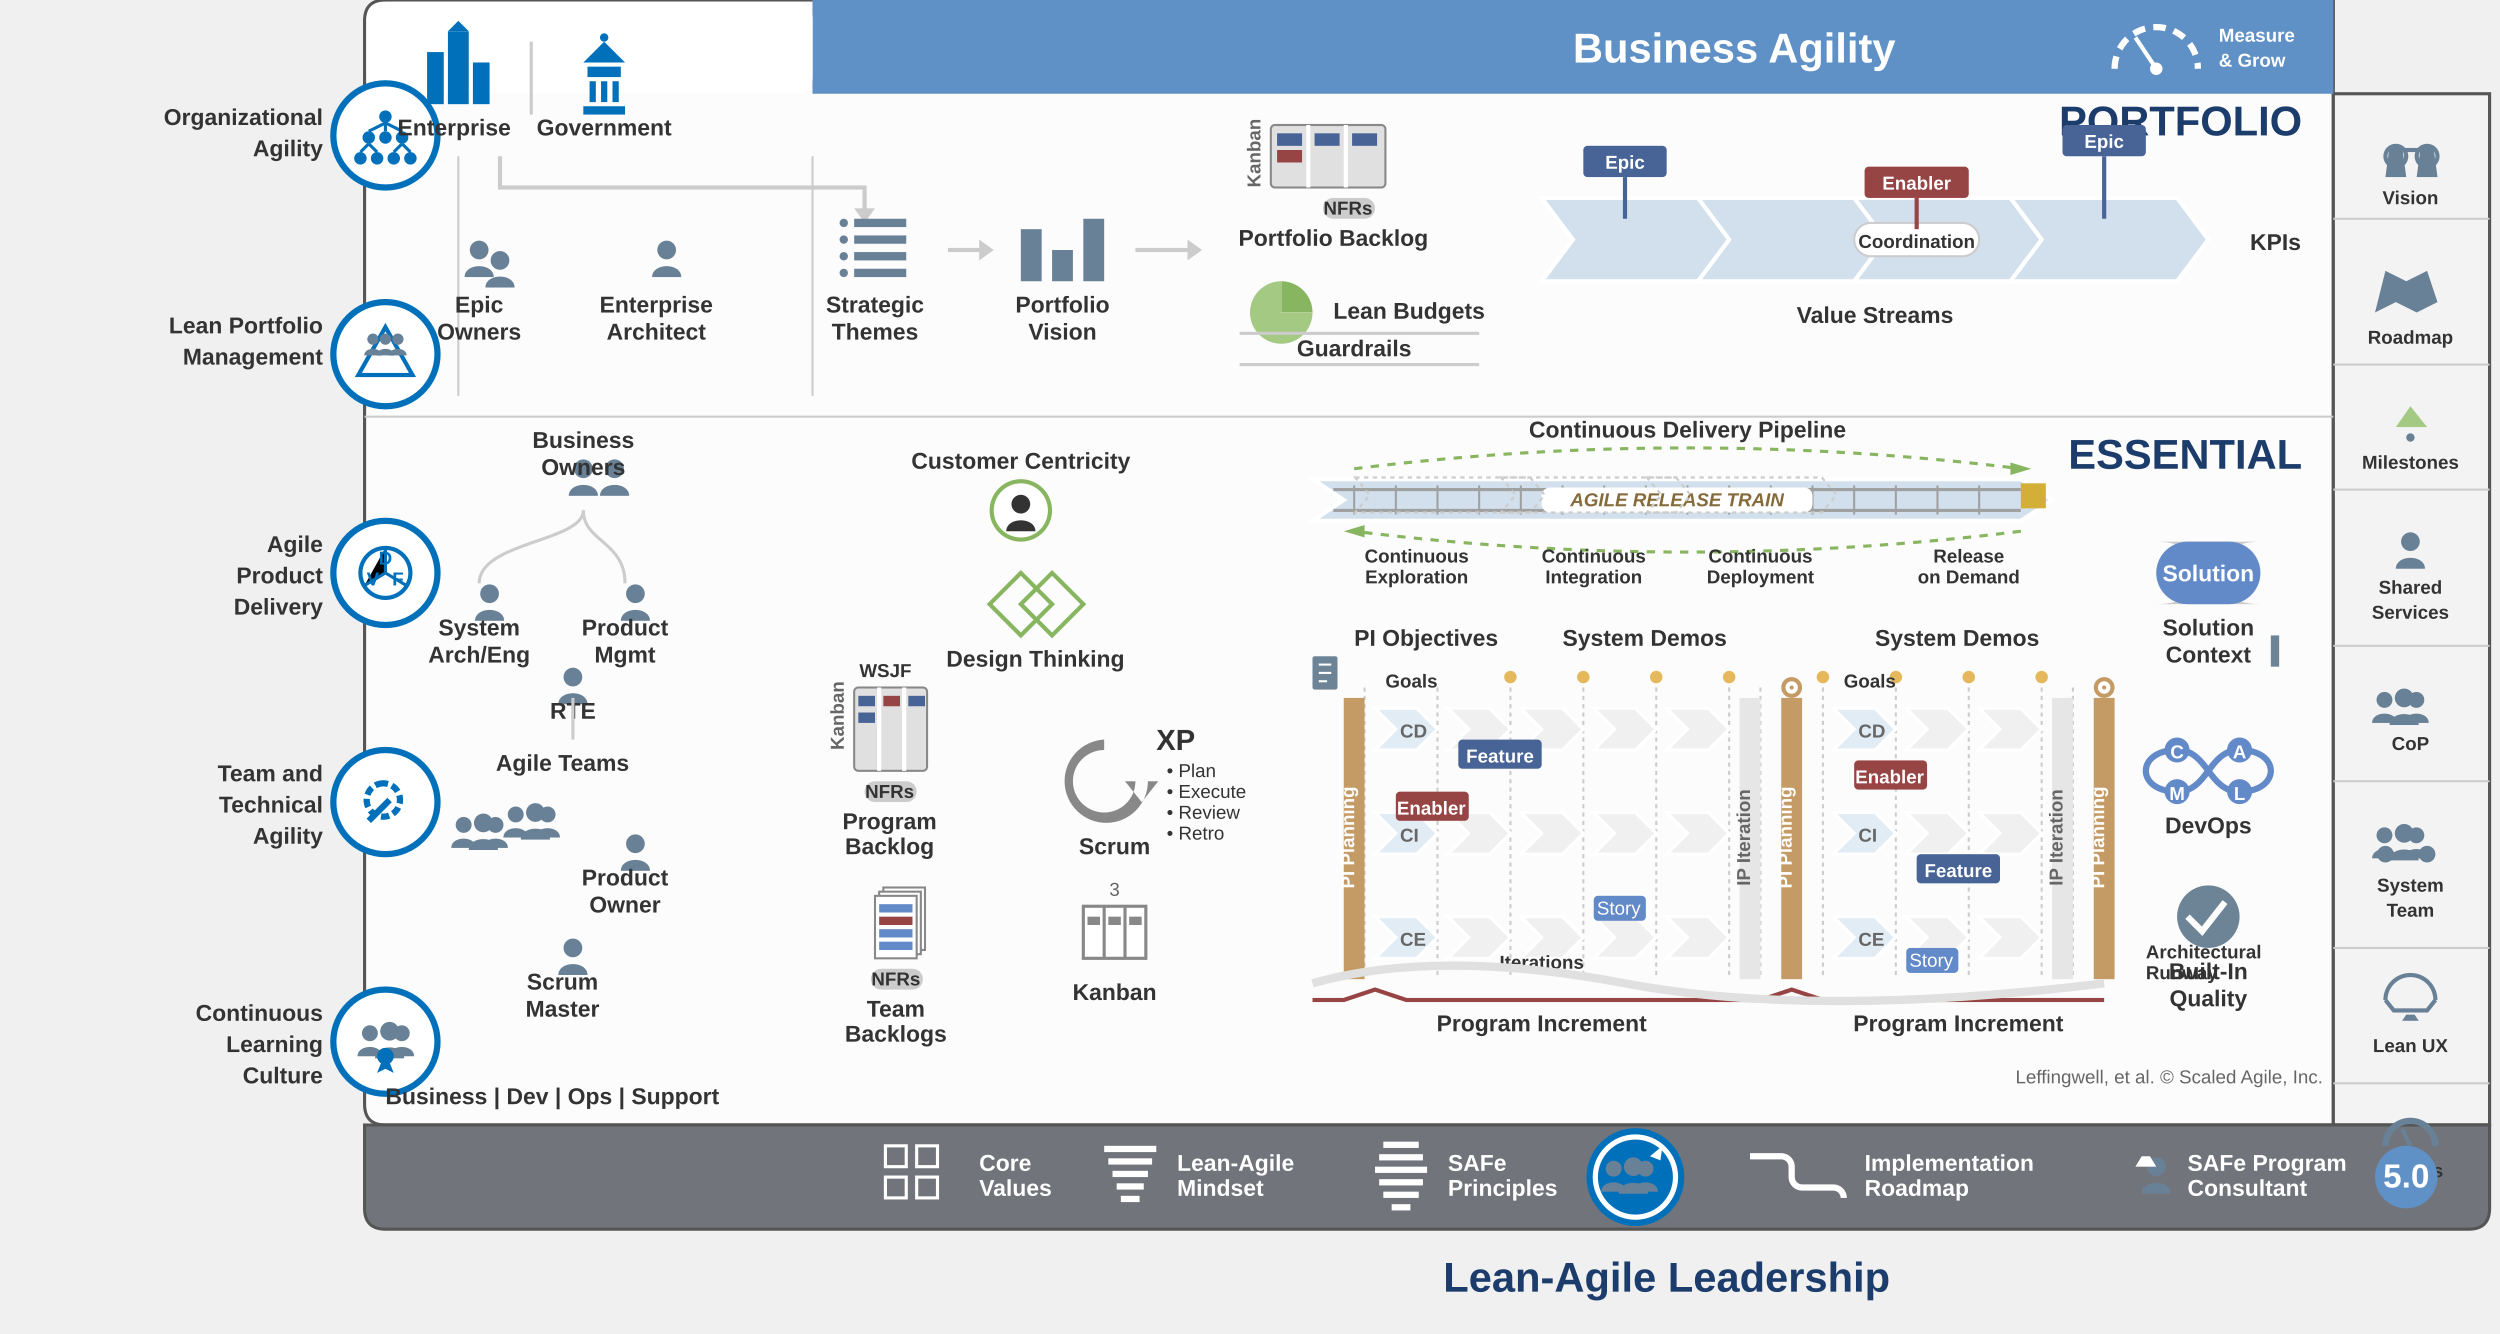
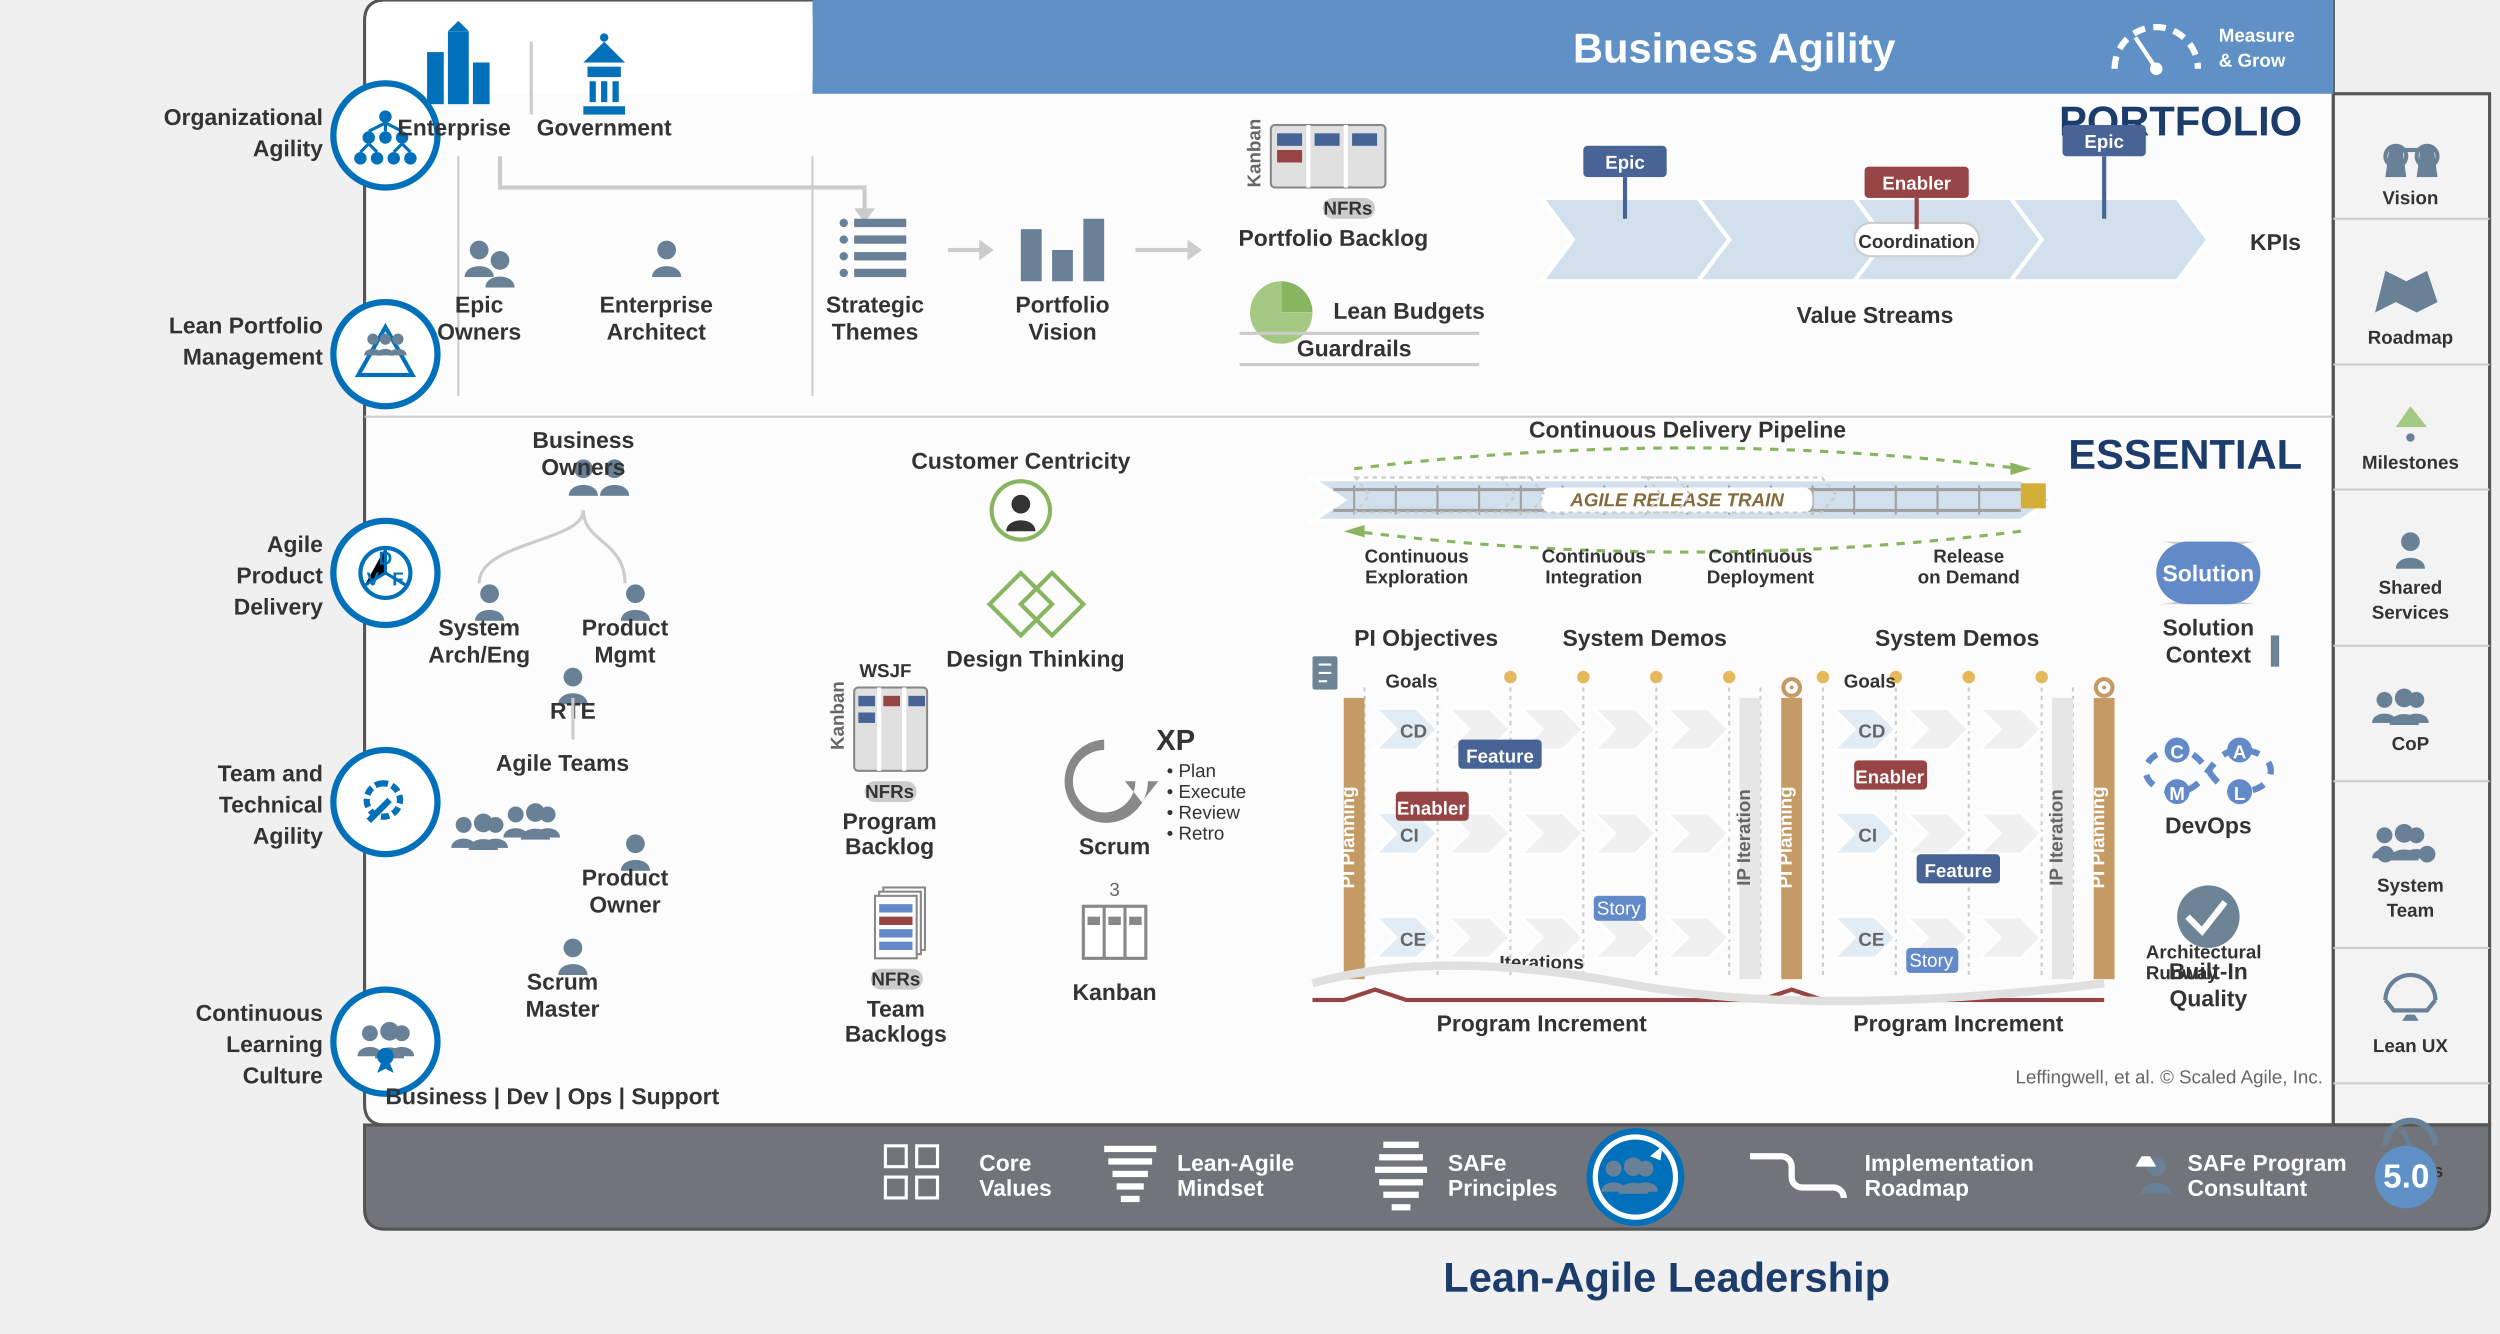
<svg xmlns="http://www.w3.org/2000/svg" viewBox="0 0 1200 640" width="100%" height="100%">
  <defs>
    <style>
      text { font-family: Arial, sans-serif; }
      .bold { font-weight: bold; }
      .small { font-size: 9px; }
      .medium { font-size: 11px; }
      .large { font-size: 14px; }
      .xlarge { font-size: 18px; }
      .title { font-size: 20px; font-weight: bold; fill: #1c3d6c; }
      
      /* Colors */
      .bg-main { fill: #fcfcfc; }
      .bg-sidebar { fill: #f3f3f3; }
      .bg-footer { fill: #71757b; }
      .bg-header { fill: #5f90c6; }
      
      .text-dark { fill: #333; }
      .text-light { fill: #fff; }
      .text-blue { fill: #2c568f; }
      .text-gray { fill: #666; }
      
      .stroke-gray { stroke: #ccc; stroke-width: 1; }
      .stroke-dark { stroke: #555; stroke-width: 1.5; }
      
      /* Tags */
      .tag-epic { fill: #486395; }
      .tag-feature { fill: #486395; }
      .tag-enabler { fill: #974444; }
      .tag-story { fill: #638ac8; }
      
      /* Competency Rings */
      .comp-ring { fill: #fff; stroke: #0070ba; stroke-width: 3; }
      .comp-icon { fill: #0070ba; }
      /* Theme Adaptation */
      rect[fill="url(#bg)"] { fill: transparent !important; }
      @media (prefers-color-scheme: light) {
        rect[fill="#1e293b" i], rect[fill="#0f172a" i], rect[fill="#131c2f" i], 
        rect[fill="rgba(30, 41, 59, 1)" i], rect[fill="rgba(15, 23, 42, 1)" i],
        .box, .node-rect, .card { 
          fill: #ffffff !important; 
          stroke: #cbd5e1 !important; 
        }
        rect[fill="url(#cardBg)" i], rect[fill="url(#cardBg1)" i], rect[fill="url(#surface)" i], rect[fill="url(#glass)" i] {
          fill: #ffffff !important; 
          stroke: #e2e8f0 !important; 
        }
        
        /* Dark text (previously white/light) */
        text[fill="#ffffff" i], text[fill="#fff" i], text[fill="white" i], 
        text[fill="#f8fafc" i], text[fill="#f1f5f9" i],
        tspan[fill="#ffffff" i], tspan[fill="#fff" i], tspan[fill="white" i], 
        tspan[fill="#f8fafc" i], tspan[fill="#f1f5f9" i],
        g[fill="#ffffff" i] text, g[fill="#fff" i] text, g[fill="white" i] text,
        g[fill="#f8fafc" i] text, g[fill="#f1f5f9" i] text,
        .white-txt, .white-text, .text-white, .text-light,
        .box-txt, .node-txt, .hdr, .title, .phase-text, .lead, .lbl-bold, .title-text, .step-text-large, .num, .section-title, .header-txt, .group-txt, .prac-txt, .bold-txt, text.bold, text.large, text.txt {
          fill: #0f172a !important;
        }

        /* Gray text (previously light gray) */
        text[fill="#cbd5e1" i], text[fill="#94a3b8" i], text[fill="#e2e8f0" i],
        tspan[fill="#cbd5e1" i], tspan[fill="#94a3b8" i],
        .mono-txt, .desc-text, .sub, .sm-txt, .lbl-sm, .text-gray, text.small, text.medium, .step-text-small, .list-txt, .desc, .lbl-txt, .col-txt, .row-txt {
          fill: #475569 !important;
        }

        /* Specific foreignObject HTML content */
        .body { color: #475569 !important; }
        
        /* Vibrant color mappings for light mode contrast */
        text[fill="#2dd4bf" i], .brace-txt { fill: #0d9488 !important; }
        text[fill="#38bdf8" i], .label-text, text[fill="#0ea5e9" i] { fill: #0284c7 !important; }
        text[fill="#fb7185" i], text[fill="#ec4899" i] { fill: #e11d48 !important; }
        text[fill="#fcd34d" i], text[fill="#f59e0b" i] { fill: #d97706 !important; }
        text[fill="#6ee7b7" i], text[fill="#10b981" i] { fill: #059669 !important; }
        text[fill="#93c5fd" i] { fill: #2563eb !important; }
        text[fill="#a855f7" i] { fill: #9333ea !important; }
        
        /* Paths and lines */
        path[stroke="#64748b" i], line[stroke="#64748b" i], path[stroke="#475569" i], line[stroke="#475569" i], path[stroke="#cbd5e1" i], line[stroke="#cbd5e1" i], path[stroke="#ffffff" i], path[stroke="#fff" i] {
          stroke: #94a3b8 !important;
        }
        line[stroke="rgba(255,255,255,0.1)"], line[stroke="rgba(255,255,255,0.2)"], line[stroke="#ffffff" i], line[stroke="#fff" i] {
          stroke: rgba(0,0,0,0.1) !important;
        }
        circle[fill="#ffffff" i], circle[fill="#fff" i] {
          fill: #0f172a !important;
        }
      }
+       @keyframes floatDash { to { stroke-dashoffset: -8; } }
+       .workflow-dash-flow { animation: floatDash 1s linear infinite; }
    </style>
    <g id="person" fill="#698197">
      <circle cx="10" cy="5" r="4.5" />
      <path d="M 3 18 C 3 11, 17 11, 17 18 Z" />
    </g>
    <g id="person-dark" fill="#333">
      <circle cx="10" cy="5" r="4.5" />
      <path d="M 3 18 C 3 11, 17 11, 17 18 Z" />
    </g>
    <g id="team">
      <use href="#person" x="-7" y="2" transform="scale(0.85)" />
      <use href="#person" x="11" y="2" transform="scale(0.85)" />
      <use href="#person" x="2" y="0" />
    </g>
    <polygon id="vs-chevron" points="0,0 80,0 95,20 80,40 0,40 15,20" fill="#d2e0ed" stroke="#fff" stroke-width="2" />
    <polygon id="pl-chevron" points="0,0 120,0 130,12 120,24 0,24 10,12" fill="none" stroke="#ccc" stroke-dasharray="3,3" stroke-width="1.5" />
    <g id="kanban-small">
      <rect x="0" y="0" width="30" height="35" fill="#e0e0e0" stroke="#888" rx="2" />
      <line x1="10" y1="0" x2="10" y2="35" stroke="#fff" stroke-width="2" />
      <line x1="20" y1="0" x2="20" y2="35" stroke="#fff" stroke-width="2" />
      <rect x="2" y="4" width="6" height="4" fill="#558ec4" />
      <rect x="2" y="10" width="6" height="4" fill="#9b3b3b" />
      <rect x="12" y="4" width="6" height="4" fill="#558ec4" />
      <rect x="12" y="10" width="6" height="4" fill="#558ec4" />
      <rect x="22" y="4" width="6" height="4" fill="#9b3b3b" />
    </g>
    <filter id="shadow" x="-5%" y="-5%" width="120%" height="120%">
      <feDropShadow dx="0" dy="6" stdDeviation="6" flood-color="#000" flood-opacity="0.6" />
    </filter>
    <linearGradient id="bg" x1="0" y1="0" x2="0" y2="1">
      <stop offset="0%" stop-color="#0b1121" />
      <stop offset="100%" stop-color="#0f172a" />
    </linearGradient>
    <linearGradient id="cardBg" x1="0" y1="0" x2="0" y2="1">
      <stop offset="0%" stop-color="rgba(30, 41, 59, 1)" />
      <stop offset="100%" stop-color="rgba(15, 23, 42, 1)" />
    </linearGradient>
  </defs>
  <path d="M 175 10 Q 175 0 185 0 L 1120 0 L 1120 540 L 185 540 Q 175 540 175 530 Z" class="bg-main stroke-dark" />
  <rect x="1120" y="45" width="75" height="495" class="bg-sidebar stroke-dark" />
  <path d="M 390 0 L 1120 0 L 1120 45 L 390 45 Z" class="bg-header" />
  <rect x="176" y="1" width="214" height="44" fill="#fff" rx="8" />
  <line x1="175" y1="200" x2="1120" y2="200" class="stroke-gray" />
  <path d="M 175 540 L 1195 540 L 1195 580 Q 1195 590 1185 590 L 185 590 Q 175 590 175 580 Z" class="bg-footer stroke-dark" />
  <text x="755" y="30" class="text-light bold title" font-size="22">Business Agility</text>
  <g transform="translate(1010, 8)">
    <path d="M 5 25 A 20 20 0 0 1 45 25" fill="none" stroke="#fff" stroke-width="3" stroke-dasharray="6,4" />
    <circle cx="25" cy="25" r="3" fill="#fff" />
    <line x1="25" y1="25" x2="15" y2="10" stroke="#fff" stroke-width="2" />
    <text x="55" y="12" class="text-light bold small">Measure</text>
    <text x="55" y="24" class="text-light bold small">&amp; Grow</text>
  </g>
  <g transform="translate(10, 30)">
    <text x="145" y="30" text-anchor="end" class="text-dark bold medium">Organizational</text>
    <text x="145" y="45" text-anchor="end" class="text-dark bold medium">Agility</text>
    <circle cx="145" cy="35" r="25" class="comp-ring" transform="translate(30,0)" />
    <g transform="translate(162, 22)" class="comp-icon">
      <circle cx="13" cy="4" r="3" />
      <circle cx="5" cy="14" r="3" />
      <circle cx="13" cy="14" r="3" />
      <circle cx="21" cy="14" r="3" />
      <circle cx="1" cy="24" r="3" />
      <circle cx="9" cy="24" r="3" />
      <circle cx="17" cy="24" r="3" />
      <circle cx="25" cy="24" r="3" />
      <path d="M 13 7 L 5 11 M 13 7 L 13 11 M 13 7 L 21 11 M 5 17 L 1 21 M 5 17 L 9 21 M 21 17 L 17 21 M 21 17 L 25 21" stroke="#0070ba" stroke-width="1.5" />
    </g>
  </g>
  <g transform="translate(10, 135)">
    <text x="145" y="25" text-anchor="end" class="text-dark bold medium">Lean Portfolio</text>
    <text x="145" y="40" text-anchor="end" class="text-dark bold medium">Management</text>
    <circle cx="145" cy="35" r="25" class="comp-ring" transform="translate(30,0)" />
    <g transform="translate(160, 20)">
      <path d="M 15 2 L 2 25 L 28 25 Z" fill="none" stroke="#0070ba" stroke-width="2" />
      <use href="#person" x="5" y="8" fill="#0070ba" transform="scale(0.6)" />
      <use href="#person" x="15" y="8" fill="#0070ba" transform="scale(0.6)" />
      <use href="#person" x="25" y="8" fill="#0070ba" transform="scale(0.6)" />
    </g>
  </g>
  <g transform="translate(10, 240)">
    <text x="145" y="25" text-anchor="end" class="text-dark bold medium">Agile</text>
    <text x="145" y="40" text-anchor="end" class="text-dark bold medium">Product</text>
    <text x="145" y="55" text-anchor="end" class="text-dark bold medium">Delivery</text>
    <circle cx="145" cy="35" r="25" class="comp-ring" transform="translate(30,0)" />
    <g transform="translate(160, 20)">
      <circle cx="15" cy="15" r="12" fill="none" stroke="#0070ba" stroke-width="2" />
      <path d="M 15 3 L 15 15 L 5 21 M 15 15 L 25 21" stroke="#0070ba" stroke-width="1.5" />
      <text x="15" y="11" class="small bold" fill="#0070ba" text-anchor="middle">D</text>
      <text x="9" y="21" class="small bold" fill="#0070ba" text-anchor="middle">V</text>
      <text x="21" y="21" class="small bold" fill="#0070ba" text-anchor="middle">F</text>
    </g>
  </g>
  <g transform="translate(10, 350)">
    <text x="145" y="25" text-anchor="end" class="text-dark bold medium">Team and</text>
    <text x="145" y="40" text-anchor="end" class="text-dark bold medium">Technical</text>
    <text x="145" y="55" text-anchor="end" class="text-dark bold medium">Agility</text>
    <circle cx="145" cy="35" r="25" class="comp-ring" transform="translate(30,0)" />
    <g transform="translate(162, 22)">
      <path d="M 12 4 A 8 8 0 1 0 12 20 A 8 8 0 1 0 12 4" fill="none" stroke="#0070ba" stroke-width="3" stroke-dasharray="4,2" />
      <path d="M 5 22 L 15 12" stroke="#0070ba" stroke-width="3" />
    </g>
  </g>
  <g transform="translate(10, 465)">
    <text x="145" y="25" text-anchor="end" class="text-dark bold medium">Continuous</text>
    <text x="145" y="40" text-anchor="end" class="text-dark bold medium">Learning</text>
    <text x="145" y="55" text-anchor="end" class="text-dark bold medium">Culture</text>
    <circle cx="145" cy="35" r="25" class="comp-ring" transform="translate(30,0)" />
    <g transform="translate(160, 20)">
      <use href="#team" x="5" y="5" fill="#0070ba" />
      <circle cx="15" cy="22" r="4" fill="#0070ba" />
      <path d="M 13 25 L 11 30 L 15 28 L 19 30 L 17 25" fill="#0070ba" />
    </g>
  </g>
  <text x="1105" y="65" class="title" text-anchor="end">PORTFOLIO</text>
  <g transform="translate(190, 10)">
    <rect x="15" y="15" width="8" height="25" fill="#0070ba" />
    <rect x="25" y="5" width="10" height="35" fill="#0070ba" />
    <rect x="37" y="20" width="8" height="20" fill="#0070ba" />
    <polygon points="25,5 30,0 35,5" fill="#0070ba" />
    <text x="28" y="55" class="bold medium text-dark" text-anchor="middle">Enterprise</text>
    <line x1="65" y1="10" x2="65" y2="45" stroke="#ccc" stroke-width="1.5" />
    <path d="M 90 20 L 110 20 L 100 10 Z" fill="#0070ba" />
    <rect x="92" y="22" width="16" height="5" fill="#0070ba" />
    <rect x="93" y="29" width="3" height="10" fill="#0070ba" />
    <rect x="98.5" y="29" width="3" height="10" fill="#0070ba" />
    <rect x="104" y="29" width="3" height="10" fill="#0070ba" />
    <rect x="90" y="41" width="20" height="4" fill="#0070ba" />
    <circle cx="100" cy="8" r="2" fill="#0070ba" />
    <text x="100" y="55" class="bold medium text-dark" text-anchor="middle">Government</text>
  </g>
  <line x1="220" y1="75" x2="220" y2="190" stroke="#ccc" stroke-width="1" />
  <line x1="390" y1="75" x2="390" y2="190" stroke="#ccc" stroke-width="1" />
  <g transform="translate(195, 115)">
    <use href="#person" x="25" y="0" />
    <use href="#person" x="35" y="5" />
    <text x="35" y="35" class="bold medium text-dark" text-anchor="middle">Epic</text>
    <text x="35" y="48" class="bold medium text-dark" text-anchor="middle">Owners</text>
    <use href="#person" x="115" y="0" />
    <text x="120" y="35" class="bold medium text-dark" text-anchor="middle">Enterprise</text>
    <text x="120" y="48" class="bold medium text-dark" text-anchor="middle">Architect</text>
  </g>
  <path d="M 240 75 L 240 90 L 415 90 L 415 105" fill="none" stroke="#ccc" stroke-width="2" />
  <polygon points="410,100 415,107 420,100" fill="#ccc" />
  <g transform="translate(410, 105)">
    <rect x="0" y="0" width="25" height="4" fill="#698197" />
    <rect x="0" y="8" width="25" height="4" fill="#698197" />
    <rect x="0" y="16" width="25" height="4" fill="#698197" />
    <rect x="0" y="24" width="25" height="4" fill="#698197" />
    <circle cx="-5" cy="2" r="2" fill="#698197" />
    <circle cx="-5" cy="10" r="2" fill="#698197" />
    <circle cx="-5" cy="18" r="2" fill="#698197" />
    <circle cx="-5" cy="26" r="2" fill="#698197" />
    <text x="10" y="45" class="bold medium text-dark" text-anchor="middle">Strategic</text>
    <text x="10" y="58" class="bold medium text-dark" text-anchor="middle">Themes</text>
    <line x1="45" y1="15" x2="65" y2="15" stroke="#ccc" stroke-width="2" />
    <polygon points="60,10 67,15 60,20" fill="#ccc" />
    <rect x="80" y="5" width="10" height="25" fill="#698197" />
    <rect x="95" y="15" width="10" height="15" fill="#698197" />
    <rect x="110" y="0" width="10" height="30" fill="#698197" />
    <text x="100" y="45" class="bold medium text-dark" text-anchor="middle">Portfolio</text>
    <text x="100" y="58" class="bold medium text-dark" text-anchor="middle">Vision</text>
    <line x1="135" y1="15" x2="165" y2="15" stroke="#ccc" stroke-width="2" />
    <polygon points="160,10 167,15 160,20" fill="#ccc" />
  </g>
  <g transform="translate(610, 60)">
    <text x="-5" y="30" class="bold small text-gray" transform="rotate(-90 -5,30)">Kanban</text>
    <g id="kanban-large">
      <rect x="0" y="0" width="55" height="30" fill="#e0e0e0" stroke="#888" rx="2" />
      <line x1="18" y1="0" x2="18" y2="30" stroke="#fff" stroke-width="2" />
      <line x1="36" y1="0" x2="36" y2="30" stroke="#fff" stroke-width="2" />
      <rect x="3" y="4" width="12" height="6" fill="#486395" />
      <rect x="3" y="12" width="12" height="6" fill="#974444" />
      <rect x="21" y="4" width="12" height="6" fill="#486395" />
      <rect x="39" y="4" width="12" height="6" fill="#486395" />
    </g>
    <rect x="25" y="35" width="25" height="10" fill="#ccc" rx="5" />
    <text x="37" y="43" class="bold small text-dark" text-anchor="middle">NFRs</text>
    <text x="30" y="58" class="bold medium text-dark" text-anchor="middle">Portfolio Backlog</text>
    <g transform="translate(-10, 75)">
      <path d="M 15 15 L 15 0 A 15 15 0 0 1 30 15 Z" fill="#88b560" />
      <path d="M 15 15 L 30 15 A 15 15 0 1 1 15 0 Z" fill="#a4c982" />
      <text x="40" y="18" class="bold medium text-dark">Lean Budgets</text>
    </g>
    <line x1="-15" y1="100" x2="100" y2="100" stroke="#ccc" stroke-width="1.5" />
    <line x1="-15" y1="115" x2="100" y2="115" stroke="#ccc" stroke-width="1.5" />
    <text x="40" y="111" class="bold medium text-dark" text-anchor="middle">Guardrails</text>
  </g>
  <g transform="translate(740, 95)">
    <use href="#vs-chevron" x="0" y="0" />
    <use href="#vs-chevron" x="75" y="0" />
    <use href="#vs-chevron" x="150" y="0" />
    <use href="#vs-chevron" x="225" y="0" />
    <text x="160" y="60" class="bold medium text-dark" text-anchor="middle">Value Streams</text>
    <rect x="150" y="12" width="60" height="16" fill="#fff" stroke="#ccc" rx="8" />
    <text x="180" y="24" class="bold small text-dark" text-anchor="middle">Coordination</text>
    <line x1="40" y1="-10" x2="40" y2="10" stroke="#486395" stroke-width="2" />
    <rect x="20" y="-25" width="40" height="15" fill="#486395" rx="2" />
    <text x="40" y="-14" class="bold small text-light" text-anchor="middle">Epic</text>
    <line x1="180" y1="0" x2="180" y2="15" stroke="#974444" stroke-width="2" />
    <rect x="155" y="-15" width="50" height="15" fill="#974444" rx="2" />
    <text x="180" y="-4" class="bold small text-light" text-anchor="middle">Enabler</text>
    <line x1="270" y1="-20" x2="270" y2="10" stroke="#486395" stroke-width="2" />
    <rect x="250" y="-35" width="40" height="15" fill="#486395" rx="2" />
    <text x="270" y="-24" class="bold small text-light" text-anchor="middle">Epic</text>
  </g>
  <text x="1080" y="120" class="bold medium text-dark">KPIs</text>
  <text x="1105" y="225" class="title" text-anchor="end">ESSENTIAL</text>
  <g transform="translate(190, 220)">
    <g transform="translate(80, 0)">
      <use href="#person" x="0" y="0" />
      <use href="#person" x="15" y="0" />
      <text x="10" y="-5" class="bold medium text-dark" text-anchor="middle">Business</text>
      <text x="10" y="8" class="bold medium text-dark" text-anchor="middle">Owners</text>
    </g>
    <g transform="translate(30, 60)">
      <use href="#person" x="5" y="0" />
      <text x="10" y="25" class="bold medium text-dark" text-anchor="middle">System</text>
      <text x="10" y="38" class="bold medium text-dark" text-anchor="middle">Arch/Eng</text>
    </g>
    <g transform="translate(100, 60)">
      <use href="#person" x="5" y="0" />
      <text x="10" y="25" class="bold medium text-dark" text-anchor="middle">Product</text>
      <text x="10" y="38" class="bold medium text-dark" text-anchor="middle">Mgmt</text>
    </g>
    <g transform="translate(75, 100)">
      <use href="#person" x="0" y="0" />
      <text x="10" y="25" class="bold medium text-dark" text-anchor="middle">RTE</text>
    </g>
    <g transform="translate(40, 150)">
      <text x="40" y="0" class="bold medium text-dark" text-anchor="middle">Agile Teams</text>
      <g transform="translate(-10, 15)">
        <use href="#team" x="0" y="5" />
        <use href="#team" x="25" y="0" />
      </g>
      <g transform="translate(60, 30)">
        <use href="#person" x="5" y="0" />
        <text x="10" y="25" class="bold medium text-dark" text-anchor="middle">Product</text>
        <text x="10" y="38" class="bold medium text-dark" text-anchor="middle">Owner</text>
      </g>
      <g transform="translate(30, 80)">
        <use href="#person" x="5" y="0" />
        <text x="10" y="25" class="bold medium text-dark" text-anchor="middle">Scrum</text>
        <text x="10" y="38" class="bold medium text-dark" text-anchor="middle">Master</text>
      </g>
    </g>
    <path d="M 90 25 C 90 40, 40 40, 40 60" fill="none" stroke="#ccc" stroke-width="1.5" />
    <path d="M 90 25 C 90 40, 110 40, 110 60" fill="none" stroke="#ccc" stroke-width="1.5" />
    <path d="M 85 115 L 85 135" fill="none" stroke="#ccc" stroke-width="1.5" />
  </g>
  <g transform="translate(420, 215)">
    <g transform="translate(45, 0)">
      <text x="25" y="10" class="bold medium text-dark" text-anchor="middle">Customer Centricity</text>
      <circle cx="25" cy="30" r="14" fill="#fff" stroke="#88b560" stroke-width="2" />
      <use href="#person-dark" x="15" y="22" />
    </g>
    <g transform="translate(55, 60)">
      <polygon points="15,0 30,15 15,30 0,15" fill="none" stroke="#88b560" stroke-width="2" />
      <polygon points="30,0 45,15 30,30 15,15" fill="none" stroke="#88b560" stroke-width="2" />
      <text x="22" y="45" class="bold medium text-dark" text-anchor="middle">Design Thinking</text>
    </g>
    <g transform="translate(-10, 115)">
      <text x="-5" y="30" class="bold small text-gray" transform="rotate(-90 -5,30)">Kanban</text>
      <rect x="0" y="0" width="35" height="40" fill="#e0e0e0" stroke="#888" rx="2" />
      <line x1="12" y1="0" x2="12" y2="40" stroke="#fff" stroke-width="2" />
      <line x1="24" y1="0" x2="24" y2="40" stroke="#fff" stroke-width="2" />
      <text x="15" y="-5" class="small bold text-dark" text-anchor="middle">WSJF</text>
      <rect x="2" y="4" width="8" height="5" fill="#486395" />
      <rect x="2" y="12" width="8" height="5" fill="#486395" />
      <rect x="14" y="4" width="8" height="5" fill="#974444" />
      <rect x="26" y="4" width="8" height="5" fill="#486395" />
      <rect x="5" y="45" width="25" height="10" fill="#ccc" rx="5" />
      <text x="17" y="53" class="bold small text-dark" text-anchor="middle">NFRs</text>
      <text x="17" y="68" class="bold medium text-dark" text-anchor="middle">Program</text>
      <text x="17" y="80" class="bold medium text-dark" text-anchor="middle">Backlog</text>
    </g>
    <g transform="translate(0, 215)">
      <rect x="4" y="-4" width="20" height="30" fill="#fff" stroke="#888" />
      <rect x="2" y="-2" width="20" height="30" fill="#fff" stroke="#888" />
      <rect x="0" y="0" width="20" height="30" fill="#fff" stroke="#888" />
      <rect x="2" y="4" width="16" height="4" fill="#638ac8" />
      <rect x="2" y="10" width="16" height="4" fill="#974444" />
      <rect x="2" y="16" width="16" height="4" fill="#638ac8" />
      <rect x="2" y="22" width="16" height="4" fill="#638ac8" />
      <rect x="-2" y="35" width="25" height="10" fill="#ccc" rx="5" />
      <text x="10" y="43" class="bold small text-dark" text-anchor="middle">NFRs</text>
      <text x="10" y="58" class="bold medium text-dark" text-anchor="middle">Team</text>
      <text x="10" y="70" class="bold medium text-dark" text-anchor="middle">Backlogs</text>
    </g>
    <g transform="translate(90, 140)">
      <path d="M 20 5 A 15 15 0 1 0 35 20 L 30 20 L 38 30 L 46 20 L 41 20 A 20 20 0 1 1 20 0 Z" fill="#888" />
      <text x="45" y="5" class="bold large text-dark">XP</text>
      <text x="50" y="18" class="small text-dark">• Plan</text>
      <text x="50" y="28" class="small text-dark">• Execute</text>
      <text x="50" y="38" class="small text-dark">• Review</text>
      <text x="50" y="48" class="small text-dark">• Retro</text>
      <text x="25" y="55" class="bold medium text-dark" text-anchor="middle">Scrum</text>
    </g>
    <g transform="translate(100, 220)">
      <rect x="0" y="0" width="30" height="25" fill="#fff" stroke="#888" stroke-width="1.5" />
      <line x1="10" y1="0" x2="10" y2="25" stroke="#888" stroke-width="1.5" />
      <line x1="20" y1="0" x2="20" y2="25" stroke="#888" stroke-width="1.5" />
      <rect x="2" y="5" width="6" height="4" fill="#888" />
      <rect x="12" y="5" width="6" height="4" fill="#888" />
      <rect x="22" y="5" width="6" height="4" fill="#888" />
      <text x="15" y="-5" class="small text-gray" text-anchor="middle">3</text>
      <text x="15" y="45" class="bold medium text-dark" text-anchor="middle">Kanban</text>
    </g>
  </g>
  <g transform="translate(630, 210)">
    <text x="180" y="0" class="bold medium text-dark" text-anchor="middle">Continuous Delivery Pipeline</text>
-     <path d="M 20 15 Q 180 -5 340 15" fill="none" stroke="#88b560" stroke-dasharray="4,4" stroke-width="1.5" />
+     <path d="M 20 15 Q 180 -5 340 15" fill="none" stroke="#88b560" stroke-dasharray="4,4" stroke-width="1.5" class="workflow-dash-flow" />
    <polygon points="335,12 345,15 335,18" fill="#88b560" />
-     <path d="M 340 45 Q 180 65 20 45" fill="none" stroke="#88b560" stroke-dasharray="4,4" stroke-width="1.5" />
+     <path d="M 340 45 Q 180 65 20 45" fill="none" stroke="#88b560" stroke-dasharray="4,4" stroke-width="1.5" class="workflow-dash-flow" />
    <polygon points="25,48 15,45 25,42" fill="#88b560" />
    <polygon points="0,20 340,20 355,30 340,40 0,40 15,30" fill="#d2e0ed" stroke="#fff" stroke-width="2" />
    <path d="M 10 25 L 340 25 M 10 35 L 340 35" stroke="#a0a0a0" stroke-width="1.5" />
    <line x1="20" y1="23" x2="20" y2="37" stroke="#a0a0a0" />
    <line x1="40" y1="23" x2="40" y2="37" stroke="#a0a0a0" />
    <line x1="60" y1="23" x2="60" y2="37" stroke="#a0a0a0" />
    <line x1="80" y1="23" x2="80" y2="37" stroke="#a0a0a0" />
    <line x1="100" y1="23" x2="100" y2="37" stroke="#a0a0a0" />
    <line x1="120" y1="23" x2="120" y2="37" stroke="#a0a0a0" />
    <line x1="140" y1="23" x2="140" y2="37" stroke="#a0a0a0" />
    <line x1="160" y1="23" x2="160" y2="37" stroke="#a0a0a0" />
    <line x1="180" y1="23" x2="180" y2="37" stroke="#a0a0a0" />
    <line x1="200" y1="23" x2="200" y2="37" stroke="#a0a0a0" />
    <line x1="220" y1="23" x2="220" y2="37" stroke="#a0a0a0" />
    <line x1="240" y1="23" x2="240" y2="37" stroke="#a0a0a0" />
    <line x1="260" y1="23" x2="260" y2="37" stroke="#a0a0a0" />
    <line x1="280" y1="23" x2="280" y2="37" stroke="#a0a0a0" />
    <line x1="300" y1="23" x2="300" y2="37" stroke="#a0a0a0" />
    <line x1="320" y1="23" x2="320" y2="37" stroke="#a0a0a0" />
    <rect x="110" y="24" width="130" height="12" fill="#fff" rx="4" />
    <text x="175" y="33" class="bold small" fill="#856b3b" font-style="italic" text-anchor="middle">AGILE RELEASE TRAIN</text>
    <g transform="translate(10, 22)">
      <use href="#pl-chevron" x="15" y="-4" transform="scale(0.7)" />
      <use href="#pl-chevron" x="115" y="-4" transform="scale(0.7)" />
      <use href="#pl-chevron" x="215" y="-4" transform="scale(0.7)" />
      <rect x="330" y="0" width="12" height="12" fill="#d4af37" />
    </g>
    <text x="50" y="60" class="bold small text-dark" text-anchor="middle">Continuous</text>
    <text x="50" y="70" class="bold small text-dark" text-anchor="middle">Exploration</text>
    <text x="135" y="60" class="bold small text-dark" text-anchor="middle">Continuous</text>
    <text x="135" y="70" class="bold small text-dark" text-anchor="middle">Integration</text>
    <text x="215" y="60" class="bold small text-dark" text-anchor="middle">Continuous</text>
    <text x="215" y="70" class="bold small text-dark" text-anchor="middle">Deployment</text>
    <text x="315" y="60" class="bold small text-dark" text-anchor="middle">Release</text>
    <text x="315" y="70" class="bold small text-dark" text-anchor="middle">on Demand</text>
  </g>
  <g transform="translate(630, 310)">
    <text x="20" y="0" class="bold medium text-dark">PI Objectives</text>
    <text x="120" y="0" class="bold medium text-dark">System Demos</text>
    <text x="270" y="0" class="bold medium text-dark">System Demos</text>
    <circle cx="95" cy="15" r="3" fill="#e6b85c" />
    <circle cx="130" cy="15" r="3" fill="#e6b85c" />
    <circle cx="165" cy="15" r="3" fill="#e6b85c" />
    <circle cx="200" cy="15" r="3" fill="#e6b85c" />
    <circle cx="245" cy="15" r="3" fill="#e6b85c" />
    <circle cx="280" cy="15" r="3" fill="#e6b85c" />
    <circle cx="315" cy="15" r="3" fill="#e6b85c" />
    <circle cx="350" cy="15" r="3" fill="#e6b85c" />
    <polyline points="0,170 15,170 30,165 45,170 215,170 230,165 245,170 380,170" fill="none" stroke="#974444" stroke-width="2" />
    <text x="110" y="185" class="bold medium text-dark" text-anchor="middle">Program Increment</text>
    <text x="310" y="185" class="bold medium text-dark" text-anchor="middle">Program Increment</text>
    <line x1="25" y1="20" x2="25" y2="160" stroke="#ccc" stroke-dasharray="2,2" />
    <line x1="60" y1="20" x2="60" y2="160" stroke="#ccc" stroke-dasharray="2,2" />
    <line x1="95" y1="20" x2="95" y2="160" stroke="#ccc" stroke-dasharray="2,2" />
    <line x1="130" y1="20" x2="130" y2="160" stroke="#ccc" stroke-dasharray="2,2" />
    <line x1="165" y1="20" x2="165" y2="160" stroke="#ccc" stroke-dasharray="2,2" />
    <line x1="200" y1="20" x2="200" y2="160" stroke="#ccc" stroke-dasharray="2,2" />
    <line x1="215" y1="20" x2="215" y2="160" stroke="#ccc" stroke-dasharray="2,2" />
    <line x1="245" y1="20" x2="245" y2="160" stroke="#ccc" stroke-dasharray="2,2" />
    <line x1="280" y1="20" x2="280" y2="160" stroke="#ccc" stroke-dasharray="2,2" />
    <line x1="315" y1="20" x2="315" y2="160" stroke="#ccc" stroke-dasharray="2,2" />
    <line x1="350" y1="20" x2="350" y2="160" stroke="#ccc" stroke-dasharray="2,2" />
    <line x1="365" y1="20" x2="365" y2="160" stroke="#ccc" stroke-dasharray="2,2" />
    <g transform="translate(0, 5)">
      <rect x="0" y="0" width="12" height="16" fill="#6c8496" rx="1" />
      <line x1="3" y1="4" x2="9" y2="4" stroke="#fff" />
      <line x1="3" y1="8" x2="9" y2="8" stroke="#fff" />
      <line x1="3" y1="12" x2="7" y2="12" stroke="#fff" />
    </g>
    <rect x="15" y="25" width="10" height="135" fill="#c49b65" />
    <text x="20" y="92" class="bold small text-light" transform="rotate(-90 20,92)" text-anchor="middle">PI Planning</text>
    <rect x="205" y="25" width="10" height="135" fill="#e6e6e6" />
    <text x="210" y="92" class="bold small text-gray" transform="rotate(-90 210,92)" text-anchor="middle">IP Iteration</text>
    <g transform="translate(225, 25)">
      <circle cx="5" cy="-5" r="5" fill="#c49b65" />
      <circle cx="5" cy="-5" r="3" fill="#fff" />
      <circle cx="5" cy="-5" r="1" fill="#c49b65" />
      <rect x="0" y="0" width="10" height="135" fill="#c49b65" />
      <text x="5" y="67" class="bold small text-light" transform="rotate(-90 5,67)" text-anchor="middle">PI Planning</text>
    </g>
    <rect x="355" y="25" width="10" height="135" fill="#e6e6e6" />
    <text x="360" y="92" class="bold small text-gray" transform="rotate(-90 360,92)" text-anchor="middle">IP Iteration</text>
    <g transform="translate(375, 25)">
      <circle cx="5" cy="-5" r="5" fill="#c49b65" />
      <circle cx="5" cy="-5" r="3" fill="#fff" />
      <circle cx="5" cy="-5" r="1" fill="#c49b65" />
      <rect x="0" y="0" width="10" height="135" fill="#c49b65" />
      <text x="5" y="67" class="bold small text-light" transform="rotate(-90 5,67)" text-anchor="middle">PI Planning</text>
    </g>
    <text x="35" y="20" class="bold small text-dark">Goals</text>
    <text x="255" y="20" class="bold small text-dark">Goals</text>
    <defs>
      <g id="iter-chevrons">
        <polygon points="5,30 25,30 35,40 25,50 5,50 15,40" fill="#e2ecf5" stroke="#fff" stroke-width="1.5" />
        <text x="17" y="44" class="bold small text-gray">CD</text>
        <polygon points="5,80 25,80 35,90 25,100 5,100 15,90" fill="#e2ecf5" stroke="#fff" stroke-width="1.5" />
        <text x="17" y="94" class="bold small text-gray">CI</text>
        <polygon points="5,130 25,130 35,140 25,150 5,150 15,140" fill="#e2ecf5" stroke="#fff" stroke-width="1.5" />
        <text x="17" y="144" class="bold small text-gray">CE</text>
      </g>
      <g id="iter-chevrons-empty">
        <polygon points="5,30 25,30 35,40 25,50 5,50 15,40" fill="#f0f0f0" stroke="#fff" stroke-width="1.5" />
        <polygon points="5,80 25,80 35,90 25,100 5,100 15,90" fill="#f0f0f0" stroke="#fff" stroke-width="1.5" />
        <polygon points="5,130 25,130 35,140 25,150 5,150 15,140" fill="#f0f0f0" stroke="#fff" stroke-width="1.5" />
      </g>
    </defs>
    <use href="#iter-chevrons" x="25" y="0" />
    <use href="#iter-chevrons-empty" x="60" y="0" />
    <use href="#iter-chevrons-empty" x="95" y="0" />
    <use href="#iter-chevrons-empty" x="130" y="0" />
    <use href="#iter-chevrons-empty" x="165" y="0" />
    <text x="110" y="155" class="bold small text-dark" text-anchor="middle">Iterations</text>
    <use href="#iter-chevrons" x="245" y="0" />
    <use href="#iter-chevrons-empty" x="280" y="0" />
    <use href="#iter-chevrons-empty" x="315" y="0" />
    <rect x="70" y="45" width="40" height="14" fill="#486395" rx="2" />
    <text x="90" y="56" class="bold small text-light" text-anchor="middle">Feature</text>
    <rect x="40" y="70" width="35" height="14" fill="#974444" rx="2" />
    <text x="57" y="81" class="bold small text-light" text-anchor="middle">Enabler</text>
    <rect x="135" y="120" width="25" height="12" fill="#638ac8" rx="2" />
    <text x="147" y="129" class="small text-light" text-anchor="middle">Story</text>
    <rect x="290" y="100" width="40" height="14" fill="#486395" rx="2" />
    <text x="310" y="111" class="bold small text-light" text-anchor="middle">Feature</text>
    <rect x="260" y="55" width="35" height="14" fill="#974444" rx="2" />
    <text x="277" y="66" class="bold small text-light" text-anchor="middle">Enabler</text>
    <rect x="285" y="145" width="25" height="12" fill="#638ac8" rx="2" />
    <text x="297" y="154" class="small text-light" text-anchor="middle">Story</text>
    <path d="M 0 162 Q 60 145 150 162 T 380 162" fill="none" stroke="#e0e0e0" stroke-width="4" />
    <text x="400" y="150" class="bold small text-dark">Architectural</text>
    <text x="400" y="160" class="bold small text-dark">Runway</text>
  </g>
  <g transform="translate(1010, 260)">
    <g transform="translate(20, 0)">
      <path d="M 5 0 C 25 0, 30 15, 30 15 C 30 15, 25 30, 5 30 L 55 30 C 35 30, 30 15, 30 15 C 30 15, 35 0, 55 0 Z" fill="#ccc" />
      <rect x="5" y="0" width="50" height="30" fill="#638ac8" rx="15" />
      <text x="30" y="19" class="bold medium text-light" text-anchor="middle">Solution</text>
    </g>
    <text x="50" y="45" class="bold medium text-dark" text-anchor="middle">Solution</text>
    <text x="50" y="58" class="bold medium text-dark" text-anchor="middle">Context</text>
    <rect x="80" y="45" width="4" height="15" fill="#6c8496" />
    <g transform="translate(20, 95)">
-       <path d="M 15 25 C -5 25, -5 5, 15 5 C 30 5, 30 25, 45 25 C 65 25, 65 5, 45 5 C 30 5, 30 25, 15 25" fill="none" stroke="#638ac8" stroke-width="3" />
+       <path d="M 15 25 C -5 25, -5 5, 15 5 C 30 5, 30 25, 45 25 C 65 25, 65 5, 45 5 C 30 5, 30 25, 15 25" fill="none" stroke="#638ac8" stroke-width="3" stroke-dasharray="6,6" class="workflow-dash-flow" />
      <circle cx="15" cy="5" r="6" fill="#638ac8" />
      <circle cx="45" cy="5" r="6" fill="#638ac8" />
      <circle cx="15" cy="25" r="6" fill="#638ac8" />
      <circle cx="45" cy="25" r="6" fill="#638ac8" />
      <text x="15" y="9" class="bold small text-light" text-anchor="middle">C</text>
      <text x="45" y="9" class="bold small text-light" text-anchor="middle">A</text>
      <text x="15" y="29" class="bold small text-light" text-anchor="middle">M</text>
      <text x="45" y="29" class="bold small text-light" text-anchor="middle">L</text>
      <text x="30" y="45" class="bold medium text-dark" text-anchor="middle">DevOps</text>
    </g>
    <g transform="translate(30, 165)">
      <circle cx="20" cy="15" r="15" fill="#6c8496" />
      <polyline points="10,15 17,22 28,8" fill="none" stroke="#fff" stroke-width="3" />
      <text x="20" y="45" class="bold medium text-dark" text-anchor="middle">Built-In</text>
      <text x="20" y="58" class="bold medium text-dark" text-anchor="middle">Quality</text>
    </g>
  </g>
  <text x="185" y="530" class="bold medium text-dark">Business | Dev | Ops | Support</text>
  <text x="1115" y="520" class="small text-gray" text-anchor="end">Leffingwell, et al. © Scaled Agile, Inc.</text>
  <g transform="translate(1120, 45)">
    <g transform="translate(0, 15)">
      <circle cx="30" cy="15" r="5" fill="none" stroke="#698197" stroke-width="2" />
      <circle cx="45" cy="15" r="5" fill="none" stroke="#698197" stroke-width="2" />
      <path d="M 27 10 L 33 10 L 35 25 L 25 25 Z" fill="#698197" />
      <path d="M 42 10 L 48 10 L 50 25 L 40 25 Z" fill="#698197" />
      <line x1="33" y1="12" x2="42" y2="12" stroke="#698197" stroke-width="2" />
      <text x="37" y="38" class="bold small text-dark" text-anchor="middle">Vision</text>
    </g>
    <line x1="0" y1="60" x2="75" y2="60" stroke="#ccc" />
    <g transform="translate(0, 75)">
      <path d="M 25 10 L 35 15 L 45 10 L 50 25 L 40 30 L 30 25 L 20 30 Z" fill="#698197" />
      <text x="37" y="45" class="bold small text-dark" text-anchor="middle">Roadmap</text>
    </g>
    <line x1="0" y1="130" x2="75" y2="130" stroke="#ccc" />
    <g transform="translate(0, 145)">
      <polygon points="37,5 45,15 30,15" fill="#a4c982" />
      <circle cx="37" cy="20" r="2" fill="#698197" />
      <text x="37" y="35" class="bold small text-dark" text-anchor="middle">Milestones</text>
    </g>
    <line x1="0" y1="190" x2="75" y2="190" stroke="#ccc" />
    <g transform="translate(0, 205)">
      <use href="#person" x="27" y="5" />
      <text x="37" y="35" class="bold small text-dark" text-anchor="middle">Shared</text>
      <text x="37" y="47" class="bold small text-dark" text-anchor="middle">Services</text>
    </g>
    <line x1="0" y1="265" x2="75" y2="265" stroke="#ccc" />
    <g transform="translate(0, 280)">
      <use href="#team" x="22" y="5" />
      <text x="37" y="35" class="bold small text-dark" text-anchor="middle">CoP</text>
    </g>
    <line x1="0" y1="330" x2="75" y2="330" stroke="#ccc" />
    <g transform="translate(0, 345)">
      <use href="#team" x="22" y="5" />
      <circle cx="25" cy="20" r="4" fill="#698197" />
      <circle cx="45" cy="20" r="4" fill="#698197" />
      <line x1="25" y1="20" x2="45" y2="20" stroke="#698197" stroke-width="2" />
      <text x="37" y="38" class="bold small text-dark" text-anchor="middle">System</text>
      <text x="37" y="50" class="bold small text-dark" text-anchor="middle">Team</text>
    </g>
    <line x1="0" y1="410" x2="75" y2="410" stroke="#ccc" />
    <g transform="translate(0, 420)">
      <path d="M 25 15 A 12 12 0 1 1 49 15 M 25 15 L 29 20 L 45 20 L 49 15" fill="none" stroke="#698197" stroke-width="2" />
      <polygon points="35,22 39,22 41,25 33,25" fill="#698197" />
      <text x="37" y="40" class="bold small text-dark" text-anchor="middle">Lean UX</text>
    </g>
    <line x1="0" y1="475" x2="75" y2="475" stroke="#ccc" />
    <g transform="translate(0, 485)">
      <path d="M 25 20 A 12 12 0 0 1 49 20" fill="none" stroke="#698197" stroke-width="3" />
      <line x1="37" y1="20" x2="33" y2="12" stroke="#698197" stroke-width="2" />
      <text x="37" y="35" class="bold small text-dark" text-anchor="middle">Metrics</text>
    </g>
  </g>
  <text x="800" y="620" class="title" fill="#333" text-anchor="middle">Lean-Agile Leadership</text>
  <g transform="translate(420, 550)">
    <g transform="translate(0, 0)">
      <rect x="5" y="0" width="10" height="10" fill="none" stroke="#fff" stroke-width="1.5" />
      <rect x="20" y="0" width="10" height="10" fill="none" stroke="#fff" stroke-width="1.5" />
      <rect x="5" y="15" width="10" height="10" fill="none" stroke="#fff" stroke-width="1.5" />
      <rect x="20" y="15" width="10" height="10" fill="none" stroke="#fff" stroke-width="1.5" />
      <text x="50" y="12" class="bold medium text-light">Core</text>
      <text x="50" y="24" class="bold medium text-light">Values</text>
    </g>
    <g transform="translate(110, 0)">
      <rect x="0" y="0" width="25" height="3" fill="#fff" />
      <rect x="2" y="6" width="21" height="3" fill="#fff" />
      <rect x="4" y="12" width="17" height="3" fill="#fff" />
      <rect x="6" y="18" width="13" height="3" fill="#fff" />
      <rect x="8" y="24" width="9" height="3" fill="#fff" />
      <text x="35" y="12" class="bold medium text-light">Lean-Agile</text>
      <text x="35" y="24" class="bold medium text-light">Mindset</text>
    </g>
    <g transform="translate(240, 0)">
      <rect x="0" y="10" width="25" height="3" fill="#fff" />
      <rect x="2" y="4" width="21" height="3" fill="#fff" />
      <rect x="2" y="16" width="21" height="3" fill="#fff" />
      <rect x="4" y="-2" width="17" height="3" fill="#fff" />
      <rect x="4" y="22" width="17" height="3" fill="#fff" />
      <rect x="8" y="28" width="9" height="3" fill="#fff" />
      <text x="35" y="12" class="bold medium text-light">SAFe</text>
      <text x="35" y="24" class="bold medium text-light">Principles</text>
    </g>
    <g transform="translate(340, -10)">
      <circle cx="25" cy="25" r="22" class="comp-ring" />
      <circle cx="25" cy="25" r="18" fill="#0070ba" />
      <use href="#team" x="12" y="15" fill="#fff" />
      <polygon points="32,15 38,10 37,17" fill="#fff" />
    </g>
    <g transform="translate(420, 0)">
      <path d="M 0 5 L 15 5 A 5 5 0 0 1 20 10 L 20 15 A 5 5 0 0 0 25 20 L 40 20 A 5 5 0 0 1 45 25 L 45 25" fill="none" stroke="#fff" stroke-width="3" />
      <text x="55" y="12" class="bold medium text-light">Implementation</text>
      <text x="55" y="24" class="bold medium text-light">Roadmap</text>
    </g>
    <g transform="translate(600, 0)">
      <use href="#person" x="5" y="5" fill="#fff" />
      <path d="M 5 10 L 15 10 L 12 5 L 8 5 Z" fill="#fff" />
      <text x="30" y="12" class="bold medium text-light">SAFe Program</text>
      <text x="30" y="24" class="bold medium text-light">Consultant</text>
    </g>
  </g>
  <g transform="translate(1140, 550)">
    <circle cx="15" cy="15" r="15" fill="#5f90c6" />
    <text x="15" y="20" class="bold text-light" font-size="16" text-anchor="middle">5.0</text>
  </g>
</svg>
